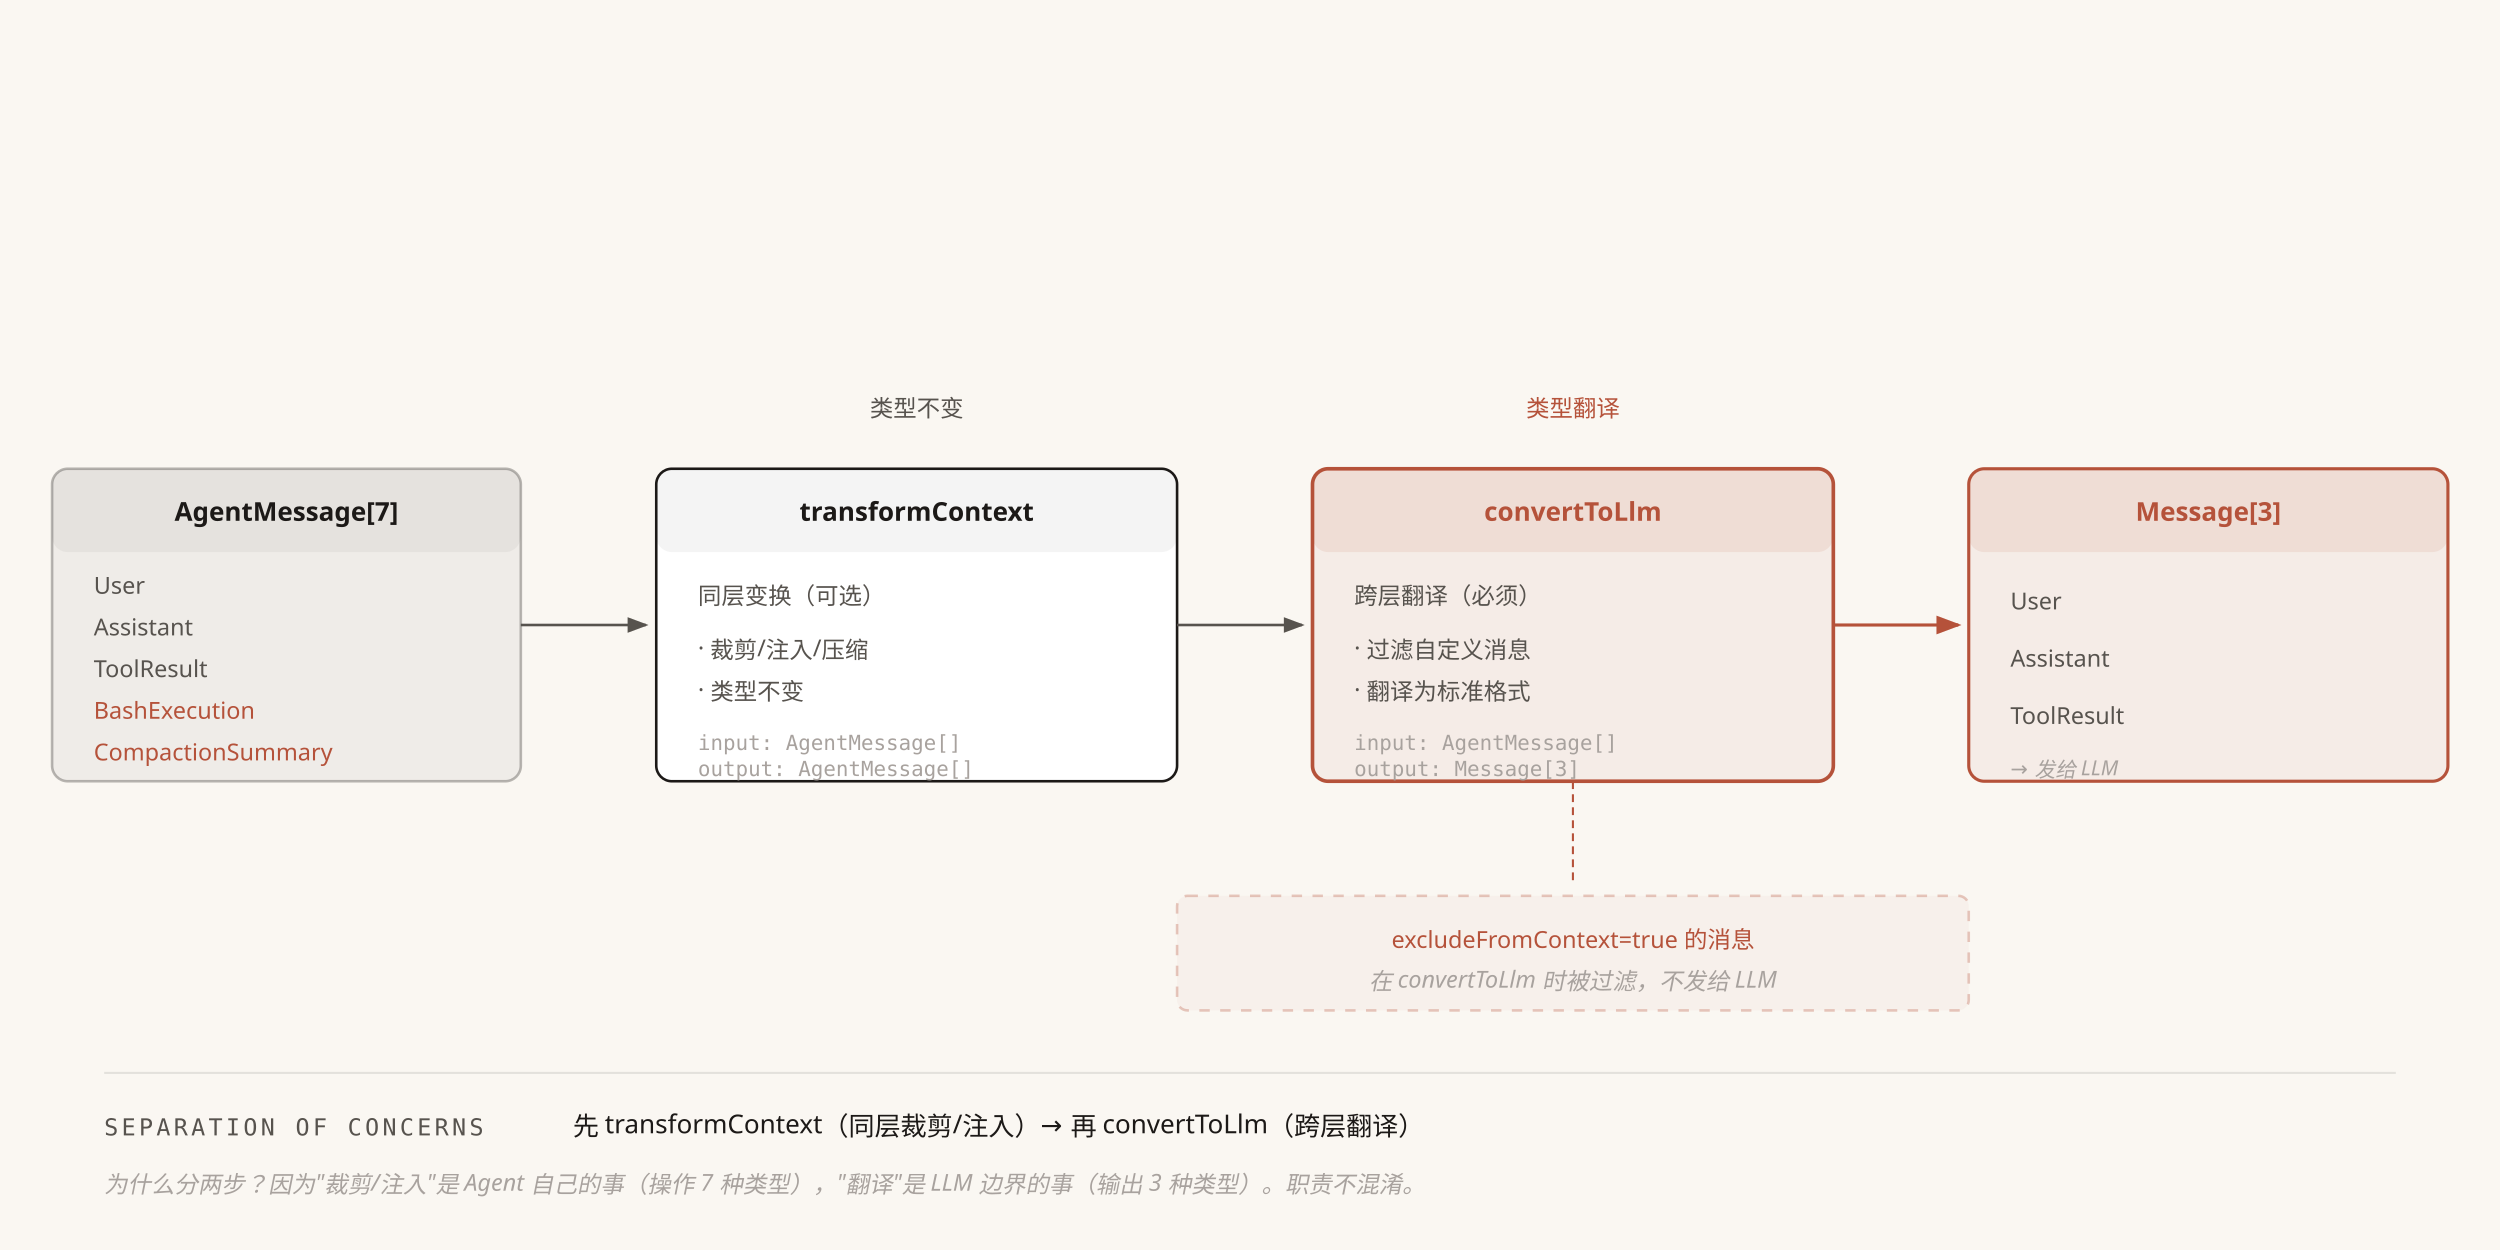
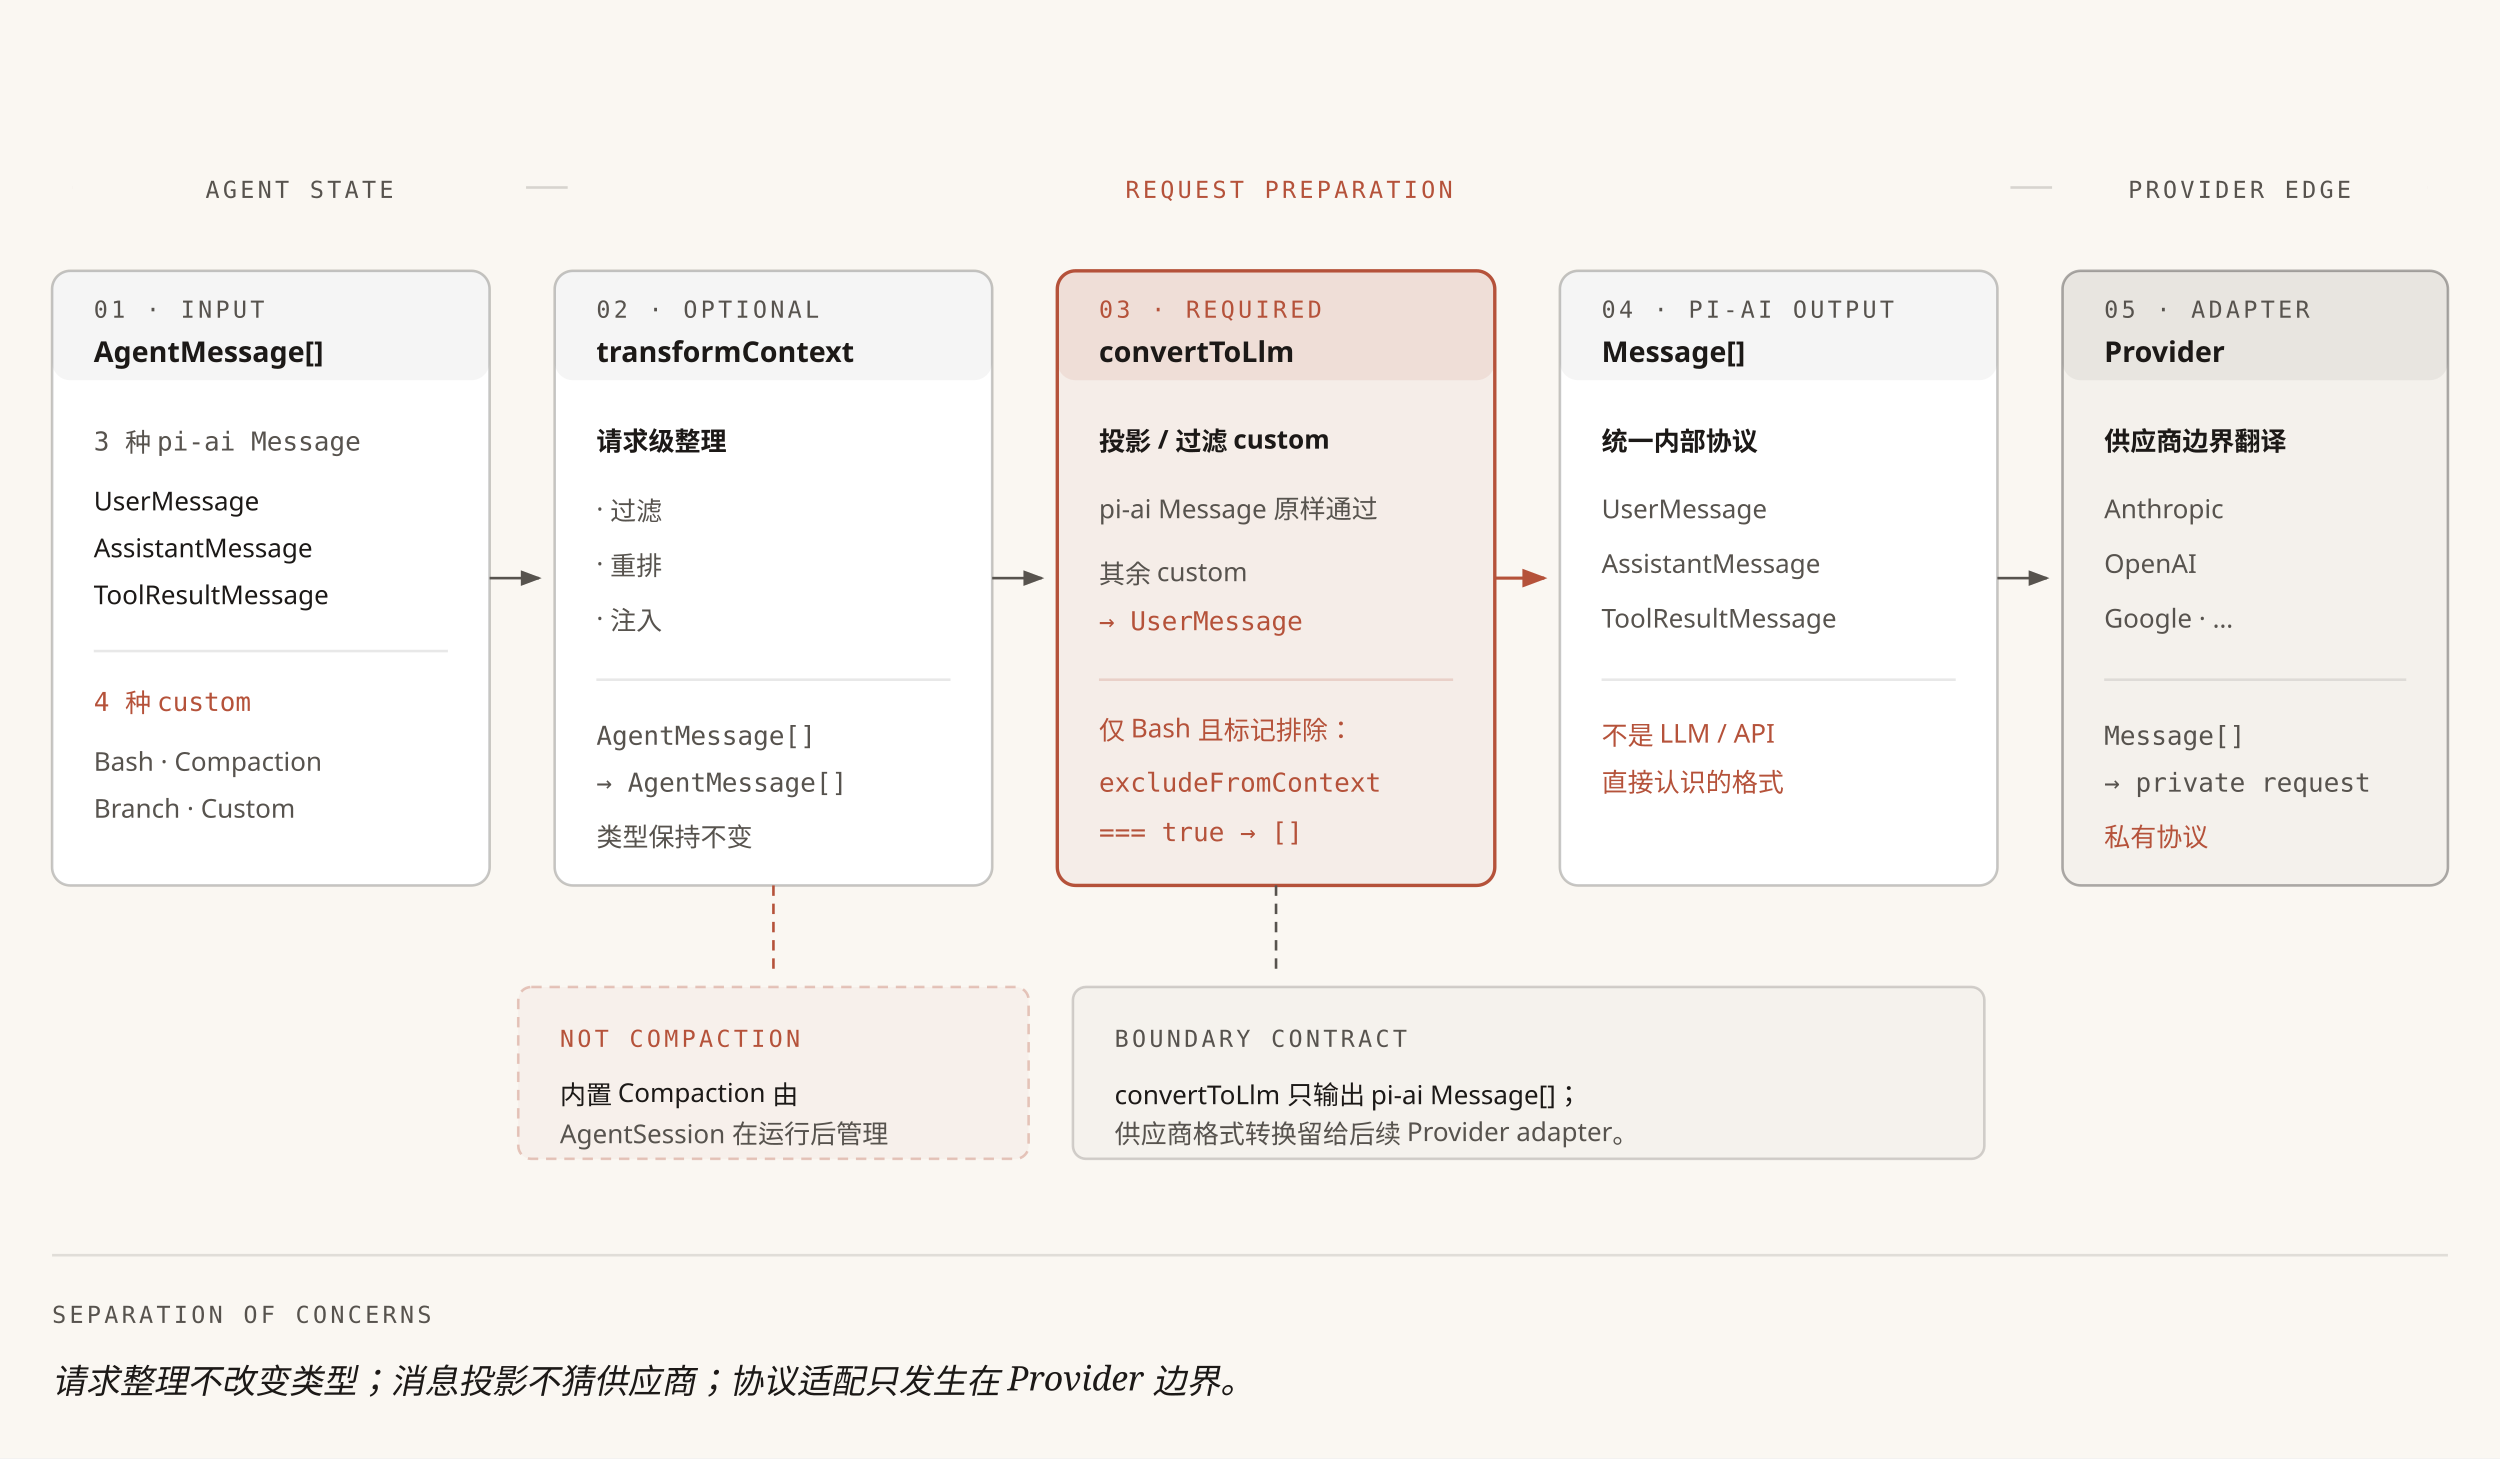
- <svg xmlns="http://www.w3.org/2000/svg" viewBox="0 0 960 480">
+ <svg xmlns="http://www.w3.org/2000/svg" viewBox="0 0 960 560" role="img" aria-labelledby="pipeline-title pipeline-desc">
  <defs>
    <marker id="arrow" markerWidth="8" markerHeight="6" refX="7" refY="3" orient="auto">
      <polygon points="0 0, 8 3, 0 6" fill="#57534e" />
    </marker>
    <marker id="arrow-accent" markerWidth="8" markerHeight="6" refX="7" refY="3" orient="auto">
      <polygon points="0 0, 8 3, 0 6" fill="#b5523a" />
    </marker>
+     <style>
+         .sans { font-family: 'Geist', 'PingFang SC', sans-serif; }
+         .mono { font-family: 'Geist Mono', monospace; }
+         .serif { font-family: 'Instrument Serif', 'Source Han Serif SC', serif; }
+         .ink { fill: #1c1917; }
+         .muted { fill: #57534e; }
+         .soft { fill: #57534e; }
+         .accent { fill: #b5523a; }
+         .step { font-size: 9px; letter-spacing: .14em; }
+         .heading { font-size: 11px; font-weight: 600; }
+         .body { font-size: 10px; }
+         .small { font-size: 10px; }
+       </style>
  </defs>
-   <rect width="960" height="480" fill="#faf7f2" />
-   <rect x="20" y="180" width="180" height="120" rx="6" fill="rgba(28,25,23,0.05)" stroke="rgba(28,25,23,0.30)" stroke-width="1" />
-   <rect x="20" y="180" width="180" height="32" rx="6" fill="rgba(28,25,23,0.05)" />
-   <text x="110" y="200" fill="#1c1917" font-size="10" font-weight="600" font-family="'Geist', sans-serif" text-anchor="middle">AgentMessage[7]</text>
-   <text x="36" y="228" fill="#57534e" font-size="9" font-family="'Geist', sans-serif">User</text>
-   <text x="36" y="244" fill="#57534e" font-size="9" font-family="'Geist', sans-serif">Assistant</text>
-   <text x="36" y="260" fill="#57534e" font-size="9" font-family="'Geist', sans-serif">ToolResult</text>
-   <text x="36" y="276" fill="#b5523a" font-size="9" font-family="'Geist', sans-serif">BashExecution</text>
-   <text x="36" y="292" fill="#b5523a" font-size="9" font-family="'Geist', sans-serif">CompactionSummary</text>
-   <line x1="200" y1="240" x2="248" y2="240" stroke="#57534e" stroke-width="1" marker-end="url(#arrow)" />
-   <rect x="252" y="180" width="200" height="120" rx="6" fill="#ffffff" stroke="#1c1917" stroke-width="1" />
-   <rect x="252" y="180" width="200" height="32" rx="6" fill="rgba(28,25,23,0.05)" />
-   <text x="352" y="200" fill="#1c1917" font-size="10" font-weight="600" font-family="'Geist', sans-serif" text-anchor="middle">transformContext</text>
-   <text x="268" y="232" fill="#57534e" font-size="9" font-family="'Geist', sans-serif">同层变换（可选）</text>
-   <text x="268" y="252" fill="#57534e" font-size="9" font-family="'Geist', sans-serif">· 裁剪/注入/压缩</text>
-   <text x="268" y="268" fill="#57534e" font-size="9" font-family="'Geist', sans-serif">· 类型不变</text>
-   <text x="268" y="288" fill="#a8a29e" font-size="8" font-family="'Geist Mono', monospace">input: AgentMessage[]</text>
-   <text x="268" y="298" fill="#a8a29e" font-size="8" font-family="'Geist Mono', monospace">output: AgentMessage[]</text>
-   <line x1="452" y1="240" x2="500" y2="240" stroke="#57534e" stroke-width="1" marker-end="url(#arrow)" />
-   <rect x="504" y="180" width="200" height="120" rx="6" fill="rgba(181,82,58,0.06)" stroke="#b5523a" stroke-width="1.4" />
-   <rect x="504" y="180" width="200" height="32" rx="6" fill="rgba(181,82,58,0.10)" />
-   <text x="604" y="200" fill="#b5523a" font-size="10" font-weight="600" font-family="'Geist', sans-serif" text-anchor="middle">convertToLlm</text>
-   <text x="520" y="232" fill="#57534e" font-size="9" font-family="'Geist', sans-serif">跨层翻译（必须）</text>
-   <text x="520" y="252" fill="#57534e" font-size="9" font-family="'Geist', sans-serif">· 过滤自定义消息</text>
-   <text x="520" y="268" fill="#57534e" font-size="9" font-family="'Geist', sans-serif">· 翻译为标准格式</text>
-   <text x="520" y="288" fill="#a8a29e" font-size="8" font-family="'Geist Mono', monospace">input: AgentMessage[]</text>
-   <text x="520" y="298" fill="#a8a29e" font-size="8" font-family="'Geist Mono', monospace">output: Message[3]</text>
-   <line x1="704" y1="240" x2="752" y2="240" stroke="#b5523a" stroke-width="1.2" marker-end="url(#arrow-accent)" />
-   <rect x="756" y="180" width="184" height="120" rx="6" fill="rgba(181,82,58,0.06)" stroke="#b5523a" stroke-width="1.2" />
-   <rect x="756" y="180" width="184" height="32" rx="6" fill="rgba(181,82,58,0.10)" />
-   <text x="848" y="200" fill="#b5523a" font-size="10" font-weight="600" font-family="'Geist', sans-serif" text-anchor="middle">Message[3]</text>
-   <text x="772" y="234" fill="#57534e" font-size="9" font-family="'Geist', sans-serif">User</text>
-   <text x="772" y="256" fill="#57534e" font-size="9" font-family="'Geist', sans-serif">Assistant</text>
-   <text x="772" y="278" fill="#57534e" font-size="9" font-family="'Geist', sans-serif">ToolResult</text>
-   <text x="772" y="298" fill="#a8a29e" font-size="8" font-family="'Geist', sans-serif" font-style="italic">→ 发给 LLM</text>
-   <text x="352" y="160" fill="#57534e" font-size="9" font-family="'Geist Mono', monospace" text-anchor="middle">类型不变</text>
-   <text x="604" y="160" fill="#b5523a" font-size="9" font-family="'Geist Mono', monospace" text-anchor="middle">类型翻译</text>
-   <line x1="604" y1="300" x2="604" y2="340" stroke="#b5523a" stroke-width="0.8" stroke-dasharray="3,2" />
-   <rect x="452" y="344" width="304" height="44" rx="4" fill="rgba(181,82,58,0.04)" stroke="rgba(181,82,58,0.30)" stroke-width="1" stroke-dasharray="4,4" />
-   <text x="604" y="364" fill="#b5523a" font-size="9" font-family="'Geist', sans-serif" text-anchor="middle">
-       excludeFromContext=true 的消息
-     </text>
-   <text x="604" y="380" fill="#a8a29e" font-size="9" font-family="'Geist', sans-serif" text-anchor="middle" font-style="italic">
-       在 convertToLlm 时被过滤，不发给 LLM
-     </text>
-   <line x1="40" y1="412" x2="920" y2="412" stroke="rgba(28,25,23,0.10)" stroke-width="0.8" />
-   <text x="40" y="436" fill="#57534e" font-size="9" font-family="'Geist Mono', monospace" letter-spacing="0.14em">SEPARATION OF CONCERNS</text>
-   <text x="220" y="436" fill="#1c1917" font-size="10" font-family="'Geist', sans-serif">
-       先 transformContext（同层裁剪/注入）→ 再 convertToLlm（跨层翻译）
-     </text>
-   <text x="40" y="458" fill="#a8a29e" font-size="9" font-family="'Geist', sans-serif" font-style="italic">
-       为什么分两步？因为"裁剪/注入"是 Agent 自己的事（操作 7 种类型），"翻译"是 LLM 边界的事（输出 3 种类型）。职责不混淆。
+   <rect width="960" height="560" fill="#faf7f2" />
+   <line x1="28" y1="72" x2="932" y2="72" stroke="rgba(28,25,23,.16)" />
+   <rect x="28" y="63" width="174" height="18" fill="#faf7f2" />
+   <text x="115" y="76" class="mono muted step" text-anchor="middle">AGENT STATE</text>
+   <rect x="218" y="63" width="554" height="18" fill="#faf7f2" />
+   <text x="495" y="76" class="mono accent step" text-anchor="middle">REQUEST PREPARATION</text>
+   <rect x="788" y="63" width="144" height="18" fill="#faf7f2" />
+   <text x="860" y="76" class="mono muted step" text-anchor="middle">PROVIDER EDGE</text>
+   <rect x="20" y="104" width="168" height="236" rx="7" fill="#fff" stroke="rgba(28,25,23,.24)" />
+   <rect x="20" y="104" width="168" height="42" rx="7" fill="rgba(28,25,23,.045)" />
+   <text x="36" y="122" class="mono muted step">01 · INPUT</text>
+   <text x="36" y="139" class="sans ink heading">AgentMessage[]</text>
+   <text x="36" y="173" class="mono muted small">3 种 pi-ai Message</text>
+   <text x="36" y="196" class="sans ink body">UserMessage</text>
+   <text x="36" y="214" class="sans ink body">AssistantMessage</text>
+   <text x="36" y="232" class="sans ink body">ToolResultMessage</text>
+   <line x1="36" y1="250" x2="172" y2="250" stroke="rgba(28,25,23,.10)" />
+   <text x="36" y="273" class="mono accent small">4 种 custom</text>
+   <text x="36" y="296" class="sans muted body">Bash · Compaction</text>
+   <text x="36" y="314" class="sans muted body">Branch · Custom</text>
+   <rect x="213" y="104" width="168" height="236" rx="7" fill="#fff" stroke="rgba(28,25,23,.24)" />
+   <rect x="213" y="104" width="168" height="42" rx="7" fill="rgba(28,25,23,.045)" />
+   <text x="229" y="122" class="mono muted step">02 · OPTIONAL</text>
+   <text x="229" y="139" class="sans ink heading">transformContext</text>
+   <text x="229" y="173" class="sans ink body" font-weight="600">请求级整理</text>
+   <text x="229" y="199" class="sans muted body">· 过滤</text>
+   <text x="229" y="220" class="sans muted body">· 重排</text>
+   <text x="229" y="241" class="sans muted body">· 注入</text>
+   <line x1="229" y1="261" x2="365" y2="261" stroke="rgba(28,25,23,.10)" />
+   <text x="229" y="286" class="mono soft small">AgentMessage[]</text>
+   <text x="229" y="304" class="mono soft small">→ AgentMessage[]</text>
+   <text x="229" y="325" class="sans soft small">类型保持不变</text>
+   <rect x="406" y="104" width="168" height="236" rx="7" fill="rgba(181,82,58,.055)" stroke="#b5523a" stroke-width="1.3" />
+   <rect x="406" y="104" width="168" height="42" rx="7" fill="rgba(181,82,58,.095)" />
+   <text x="422" y="122" class="mono accent step">03 · REQUIRED</text>
+   <text x="422" y="139" class="sans ink heading">convertToLlm</text>
+   <text x="422" y="173" class="sans ink body" font-weight="600">投影 / 过滤 custom</text>
+   <text x="422" y="199" class="sans muted body">pi-ai Message 原样通过</text>
+   <text x="422" y="224" class="sans muted body">其余 custom</text>
+   <text x="422" y="242" class="mono accent small">→ UserMessage</text>
+   <line x1="422" y1="261" x2="558" y2="261" stroke="rgba(181,82,58,.18)" />
+   <text x="422" y="284" class="sans accent small">仅 Bash 且标记排除：</text>
+   <text x="422" y="304" class="mono accent small">excludeFromContext</text>
+   <text x="422" y="323" class="mono accent small">=== true → []</text>
+   <rect x="599" y="104" width="168" height="236" rx="7" fill="#fff" stroke="rgba(28,25,23,.24)" />
+   <rect x="599" y="104" width="168" height="42" rx="7" fill="rgba(28,25,23,.045)" />
+   <text x="615" y="122" class="mono muted step">04 · PI-AI OUTPUT</text>
+   <text x="615" y="139" class="sans ink heading">Message[]</text>
+   <text x="615" y="173" class="sans ink body" font-weight="600">统一内部协议</text>
+   <text x="615" y="199" class="sans muted body">UserMessage</text>
+   <text x="615" y="220" class="sans muted body">AssistantMessage</text>
+   <text x="615" y="241" class="sans muted body">ToolResultMessage</text>
+   <line x1="615" y1="261" x2="751" y2="261" stroke="rgba(28,25,23,.10)" />
+   <text x="615" y="286" class="sans accent small">不是 LLM / API</text>
+   <text x="615" y="304" class="sans accent small">直接认识的格式</text>
+   <rect x="792" y="104" width="148" height="236" rx="7" fill="rgba(28,25,23,.025)" stroke="rgba(28,25,23,.35)" />
+   <rect x="792" y="104" width="148" height="42" rx="7" fill="rgba(28,25,23,.055)" />
+   <text x="808" y="122" class="mono muted step">05 · ADAPTER</text>
+   <text x="808" y="139" class="sans ink heading">Provider</text>
+   <text x="808" y="173" class="sans ink body" font-weight="600">供应商边界翻译</text>
+   <text x="808" y="199" class="sans muted body">Anthropic</text>
+   <text x="808" y="220" class="sans muted body">OpenAI</text>
+   <text x="808" y="241" class="sans muted body">Google · …</text>
+   <line x1="808" y1="261" x2="924" y2="261" stroke="rgba(28,25,23,.10)" />
+   <text x="808" y="286" class="mono soft small">Message[]</text>
+   <text x="808" y="304" class="mono soft small">→ private request</text>
+   <text x="808" y="325" class="sans accent small">私有协议</text>
+   <line x1="188" y1="222" x2="207" y2="222" stroke="#57534e" marker-end="url(#arrow)" />
+   <line x1="381" y1="222" x2="400" y2="222" stroke="#57534e" marker-end="url(#arrow)" />
+   <line x1="574" y1="222" x2="593" y2="222" stroke="#b5523a" stroke-width="1.2" marker-end="url(#arrow-accent)" />
+   <line x1="767" y1="222" x2="786" y2="222" stroke="#57534e" marker-end="url(#arrow)" />
+   <line x1="297" y1="340" x2="297" y2="375" stroke="#b5523a" stroke-dasharray="4 3" />
+   <rect x="199" y="379" width="196" height="66" rx="5" fill="rgba(181,82,58,.04)" stroke="rgba(181,82,58,.30)" stroke-dasharray="4 3" />
+   <text x="215" y="402" class="mono accent step">NOT COMPACTION</text>
+   <text x="215" y="424" class="sans ink body">内置 Compaction 由</text>
+   <text x="215" y="439" class="sans muted body">AgentSession 在运行后管理</text>
+   <line x1="490" y1="340" x2="490" y2="375" stroke="#57534e" stroke-dasharray="4 3" />
+   <rect x="412" y="379" width="350" height="66" rx="5" fill="rgba(28,25,23,.02)" stroke="rgba(28,25,23,.18)" />
+   <text x="428" y="402" class="mono muted step">BOUNDARY CONTRACT</text>
+   <text x="428" y="424" class="sans ink body">convertToLlm 只输出 pi-ai Message[]；</text>
+   <text x="428" y="439" class="sans muted body">供应商格式转换留给后续 Provider adapter。</text>
+   <line x1="20" y1="482" x2="940" y2="482" stroke="rgba(28,25,23,.12)" />
+   <text x="20" y="508" class="mono muted step">SEPARATION OF CONCERNS</text>
+   <text x="20" y="535" class="serif ink" font-size="13" font-style="italic">
+       请求整理不改变类型；消息投影不猜供应商；协议适配只发生在 Provider 边界。
    </text>
</svg>
